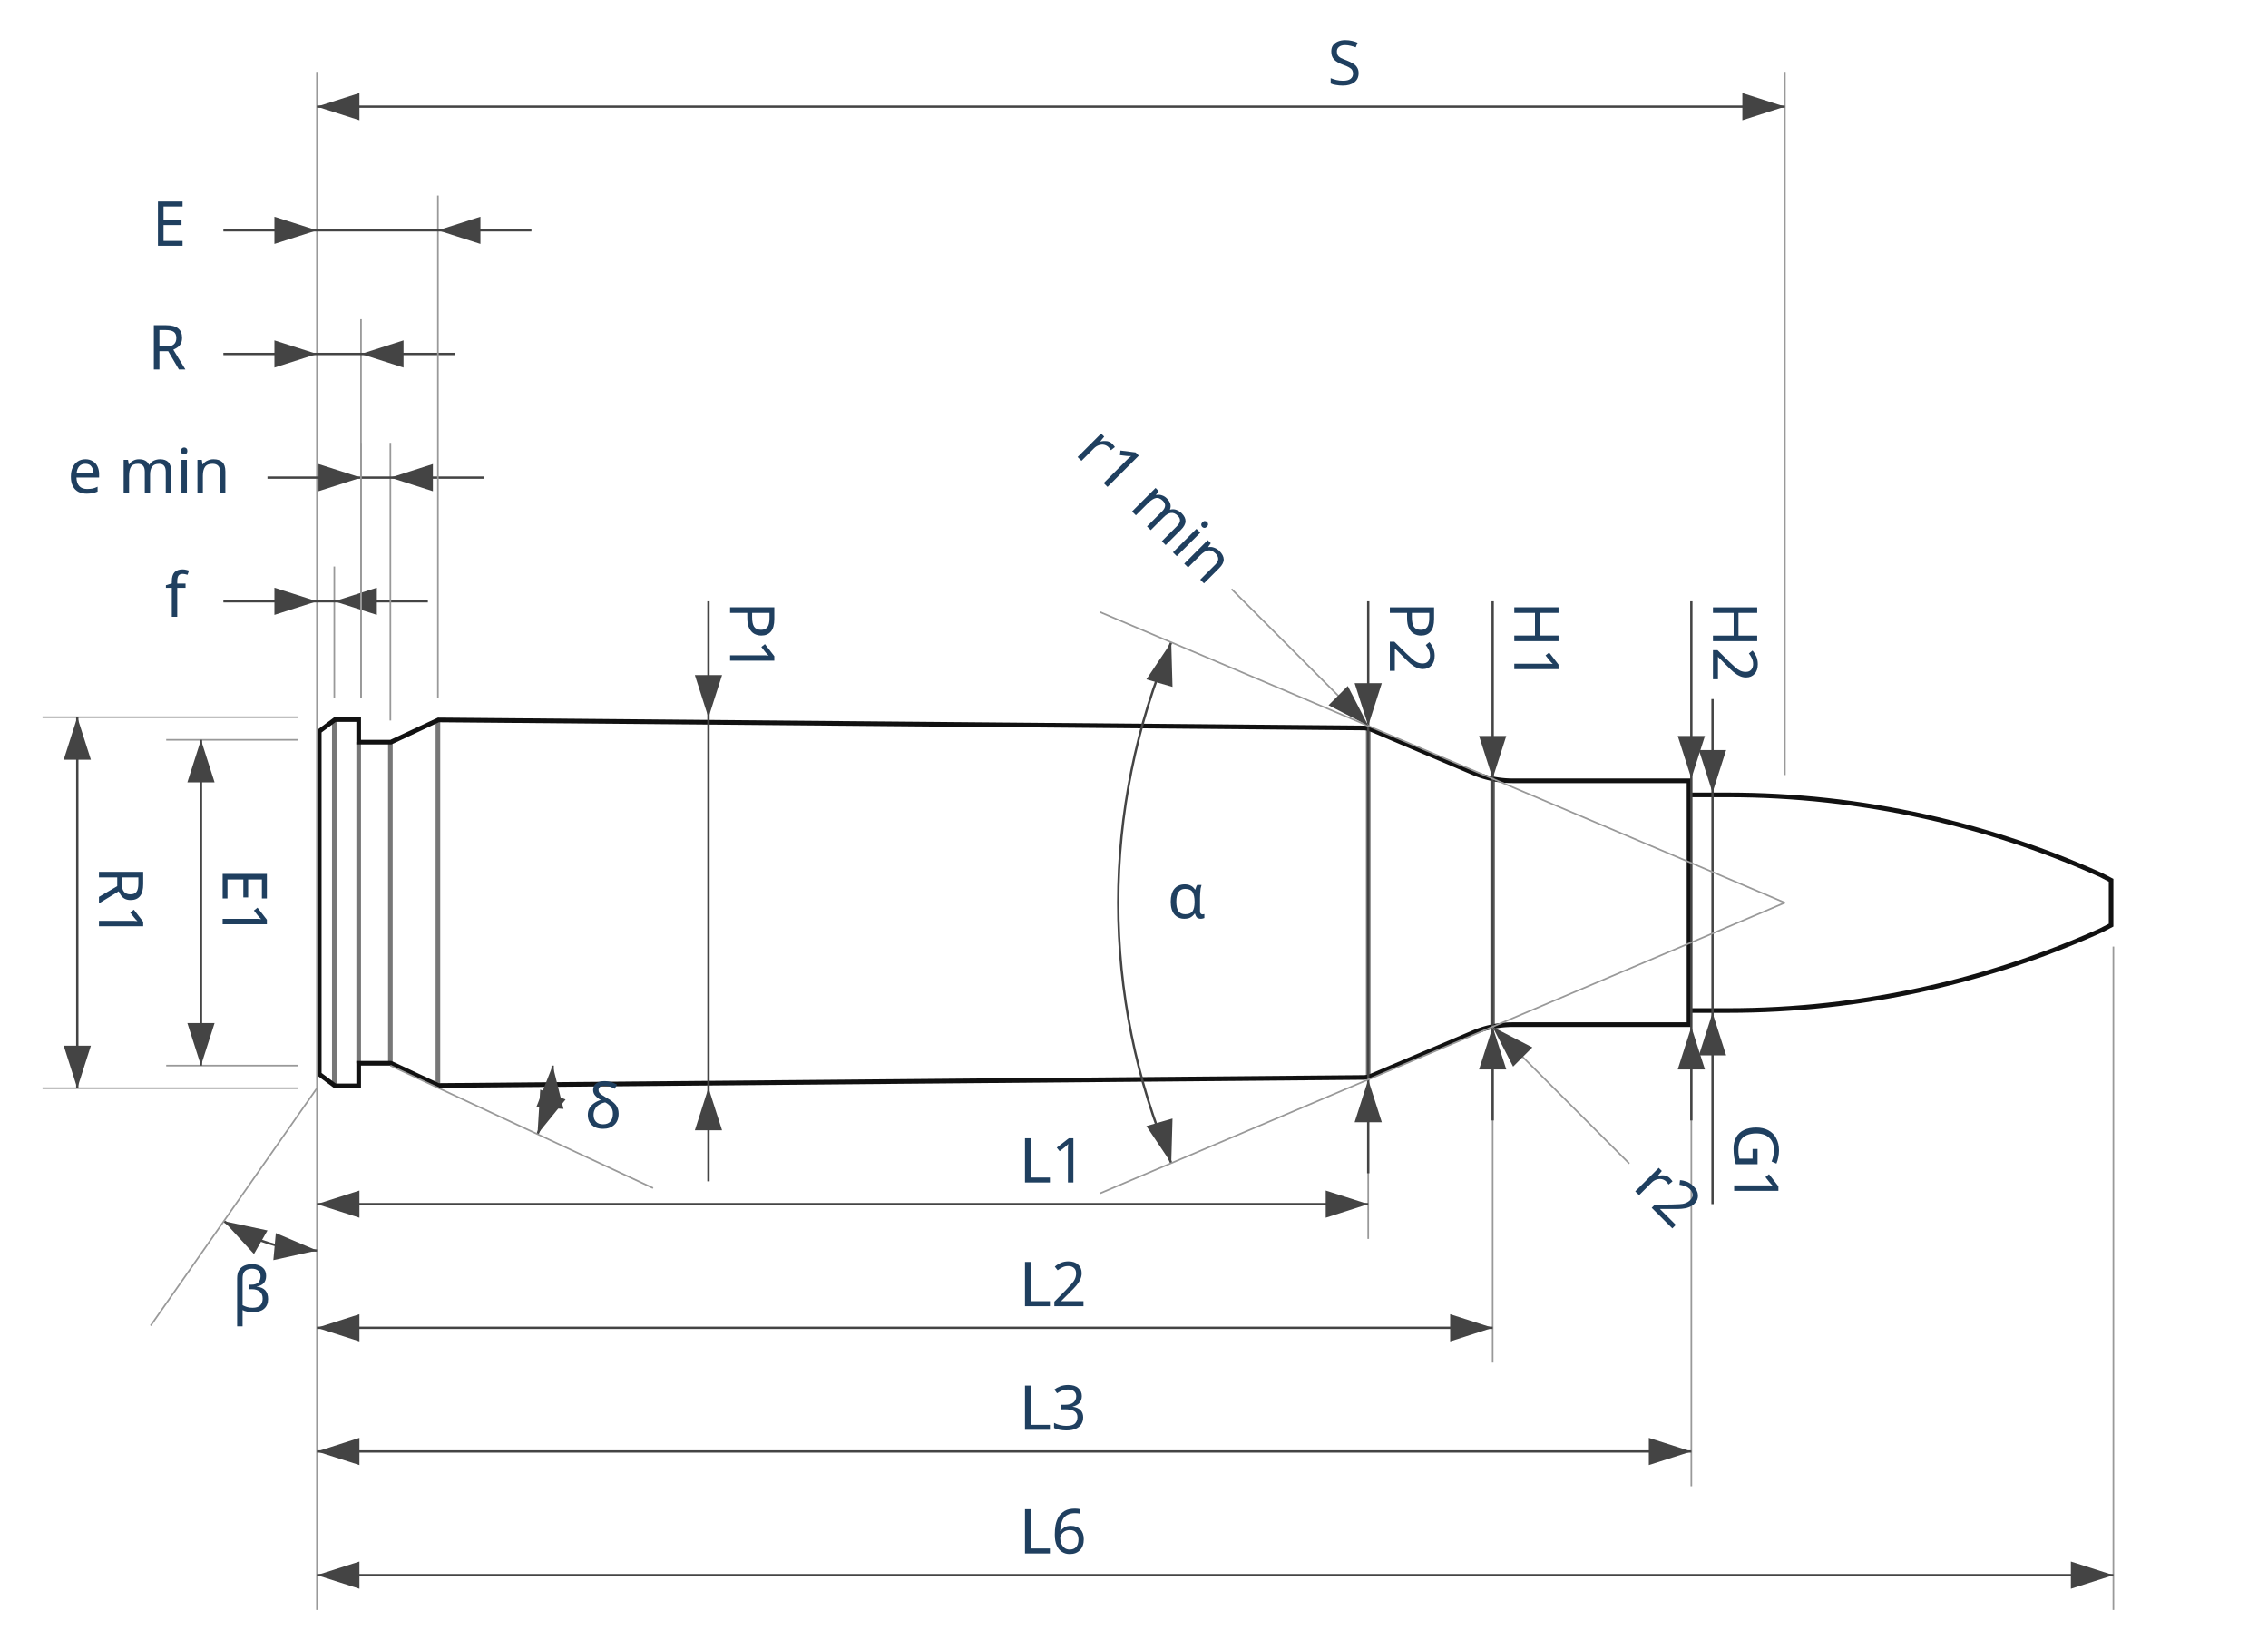
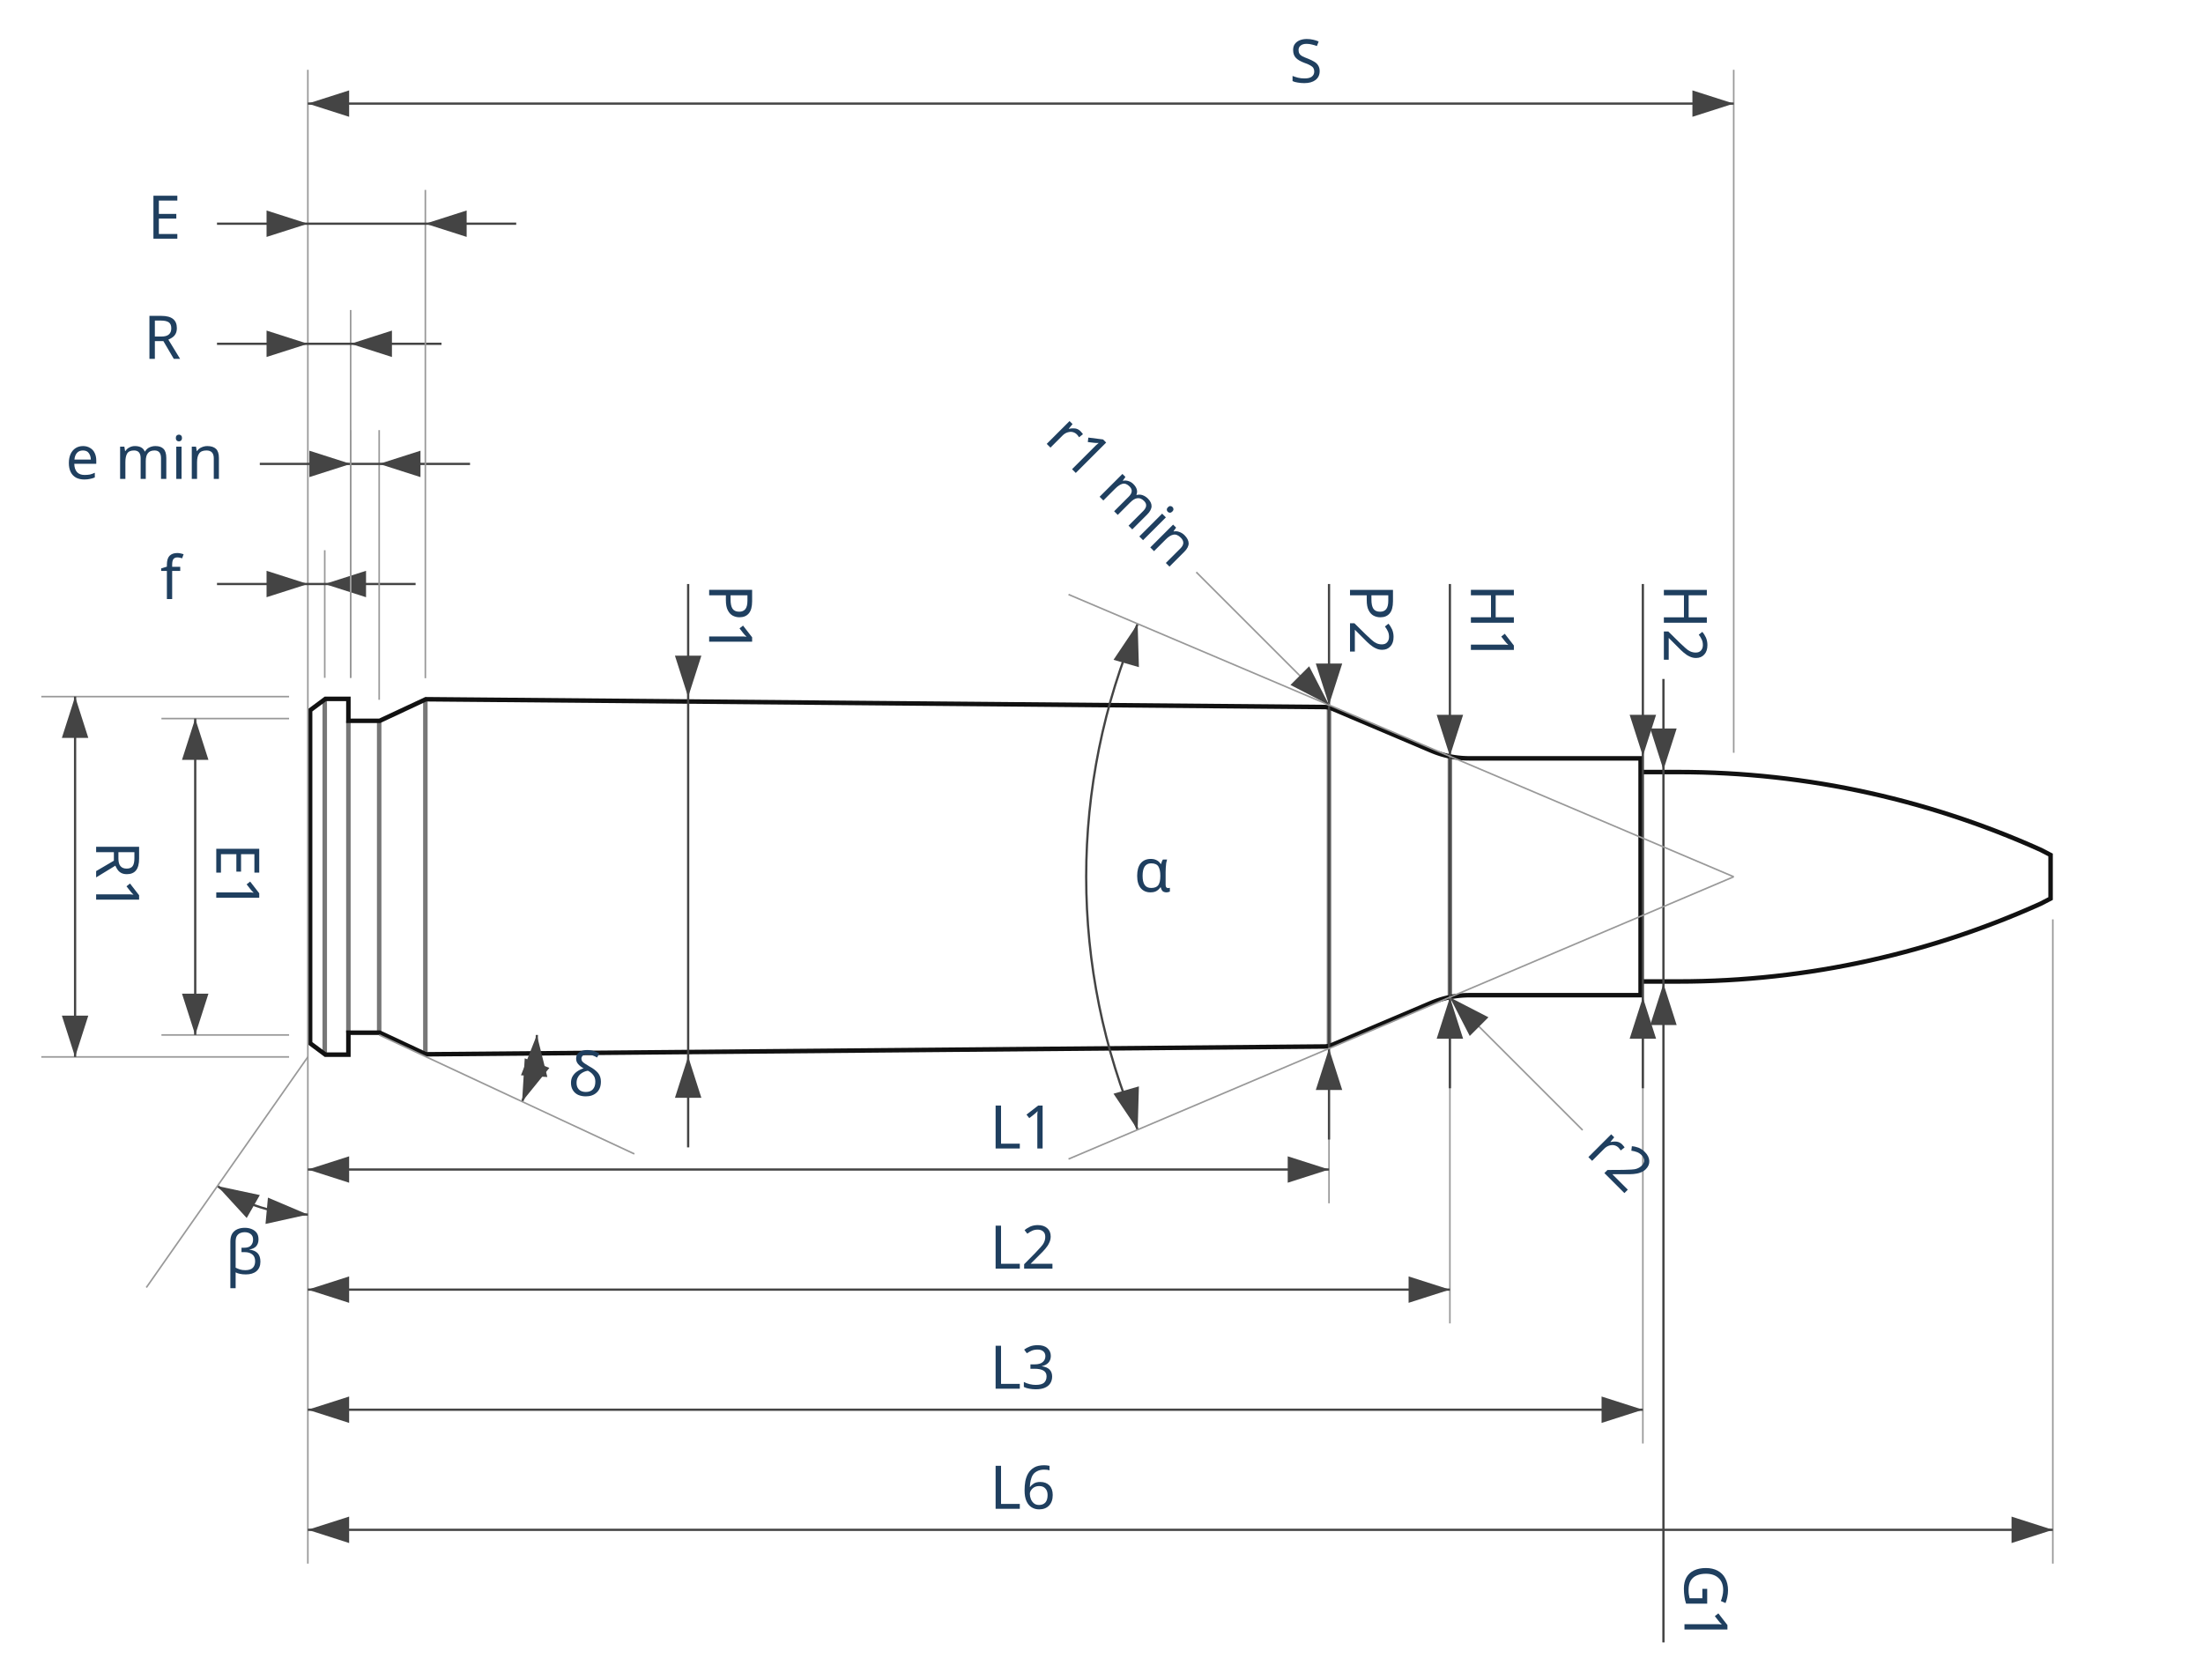
- <svg xmlns="http://www.w3.org/2000/svg" width="234.72" height="170.64" viewBox="0 0 234.72 170.64">
+ <svg xmlns="http://www.w3.org/2000/svg" width="234.72" height="179.04" viewBox="0 0 234.72 179.04">
  <defs>
    <clipPath id="contour-221_rem_fireball">
      <path d="M32.8,111.38 L34.6,112.64 L37.36,112.64 L37.36,110.3 L40.4,110.3 L45.32,112.6 L141.091,111.768 L141.154,111.767 L141.217,111.764 L141.279,111.76 L141.342,111.754 L141.404,111.746 L141.466,111.737 L141.528,111.727 L141.59,111.715 L141.651,111.701 L141.712,111.686 L141.773,111.67 L141.833,111.652 L141.893,111.632 L141.952,111.611 L142.01,111.589 L142.069,111.565 L152.578,107.107 L152.814,107.01 L153.052,106.92 L153.292,106.835 L153.535,106.757 L153.779,106.684 L154.025,106.618 L154.272,106.558 L154.521,106.504 L154.772,106.456 L155.023,106.415 L155.275,106.38 L155.529,106.351 L155.782,106.329 L156.037,106.313 L156.291,106.303 L156.546,106.3 L175.04,106.3 L175.04,80.58 L156.546,80.58 L156.291,80.577 L156.037,80.567 L155.782,80.551 L155.529,80.529 L155.275,80.5 L155.023,80.465 L154.772,80.424 L154.521,80.376 L154.272,80.322 L154.025,80.262 L153.779,80.196 L153.535,80.123 L153.292,80.045 L153.052,79.96 L152.814,79.87 L152.578,79.773 L142.069,75.315 L142.01,75.291 L141.952,75.269 L141.893,75.248 L141.833,75.228 L141.773,75.21 L141.712,75.194 L141.651,75.179 L141.59,75.165 L141.528,75.153 L141.466,75.143 L141.404,75.134 L141.342,75.126 L141.279,75.12 L141.217,75.116 L141.154,75.113 L141.091,75.112 L45.32,74.28 L40.4,76.58 L37.36,76.58 L37.36,74.24 L34.6,74.24 L32.8,75.5 Z" />
    </clipPath>
    <clipPath id="bullet-221_rem_fireball">
      <path d="M175.04,104.84 L178.832,104.84 L180.119,104.831 L181.406,104.805 L182.692,104.761 L183.978,104.699 L185.263,104.62 L186.546,104.524 L187.828,104.41 L189.108,104.278 L190.387,104.129 L191.663,103.962 L192.937,103.778 L194.208,103.577 L195.477,103.358 L196.742,103.122 L198.004,102.869 L199.262,102.598 L200.517,102.311 L201.767,102.006 L203.013,101.684 L204.255,101.345 L205.492,100.989 L206.724,100.617 L207.951,100.227 L209.172,99.821 L210.388,99.399 L211.598,98.959 L212.801,98.503 L213.999,98.031 L215.189,97.543 L216.373,97.038 L217.55,96.517 L218.72,95.98 L218.72,90.9 L217.55,90.363 L216.373,89.842 L215.189,89.337 L213.999,88.849 L212.801,88.377 L211.598,87.921 L210.388,87.481 L209.172,87.059 L207.951,86.653 L206.724,86.263 L205.492,85.891 L204.255,85.535 L203.013,85.196 L201.767,84.874 L200.517,84.569 L199.262,84.282 L198.004,84.011 L196.742,83.758 L195.477,83.522 L194.208,83.303 L192.937,83.102 L191.663,82.918 L190.387,82.751 L189.108,82.602 L187.828,82.47 L186.546,82.356 L185.263,82.26 L183.978,82.181 L182.692,82.119 L181.406,82.075 L180.119,82.049 L178.832,82.04 L175.04,82.04 Z" />
    </clipPath>
  </defs>
  <g clip-path="url(#contour-221_rem_fireball)">
    <line x1="34.6" y1="74.536" x2="34.6" y2="112.344" stroke="#777" stroke-width="0.48" />
    <line x1="37.12" y1="76.82" x2="37.12" y2="110.06" stroke="#777" stroke-width="0.48" />
    <line x1="40.4" y1="76.82" x2="40.4" y2="110.06" stroke="#777" stroke-width="0.48" />
    <line x1="45.32" y1="74.545" x2="45.32" y2="112.335" stroke="#777" stroke-width="0.48" />
    <line x1="141.6" y1="75.413" x2="141.6" y2="111.467" stroke="#777" stroke-width="0.48" />
    <line x1="154.48" y1="80.613" x2="154.48" y2="106.267" stroke="#777" stroke-width="0.48" />
  </g>
  <g clip-path="url(#contour-221_rem_fireball)">
    <path d="M33.04,111.183 L34.676,112.4 L37.12,112.4 L37.12,110.06 L40.453,110.06 L45.372,112.36 L141.087,111.528 L141.146,111.527 L141.203,111.525 L141.259,111.521 L141.316,111.515 L141.373,111.509 L141.429,111.5 L141.485,111.491 L141.541,111.48 L141.597,111.468 L141.652,111.454 L141.707,111.439 L141.761,111.423 L141.815,111.405 L141.869,111.386 L141.922,111.366 L141.976,111.344 L152.486,106.885 L152.726,106.787 L152.969,106.694 L153.215,106.608 L153.463,106.527 L153.714,106.453 L153.965,106.385 L154.219,106.324 L154.474,106.269 L154.73,106.22 L154.987,106.177 L155.245,106.142 L155.505,106.112 L155.764,106.089 L156.025,106.073 L156.285,106.063 L156.544,106.06 L174.8,106.06 L174.8,80.82 L156.544,80.82 L156.285,80.817 L156.025,80.807 L155.764,80.791 L155.505,80.768 L155.245,80.738 L154.987,80.703 L154.73,80.66 L154.474,80.611 L154.219,80.556 L153.965,80.495 L153.714,80.427 L153.463,80.353 L153.215,80.272 L152.969,80.186 L152.726,80.093 L152.486,79.995 L141.976,75.536 L141.922,75.514 L141.869,75.494 L141.815,75.475 L141.761,75.457 L141.707,75.441 L141.652,75.426 L141.597,75.412 L141.541,75.4 L141.485,75.389 L141.429,75.38 L141.373,75.371 L141.316,75.365 L141.259,75.359 L141.203,75.355 L141.146,75.353 L141.087,75.352 L45.372,74.52 L40.453,76.82 L37.12,76.82 L37.12,74.48 L34.676,74.48 L33.04,75.697 Z" fill="none" stroke="#111" stroke-width="0.48" />
  </g>
  <g clip-path="url(#bullet-221_rem_fireball)">
    <path d="M175.04,104.6 L178.831,104.6 L180.116,104.591 L181.399,104.565 L182.682,104.521 L183.965,104.46 L185.246,104.381 L186.526,104.284 L187.805,104.171 L189.082,104.039 L190.357,103.891 L191.63,103.724 L192.901,103.541 L194.169,103.34 L195.434,103.122 L196.696,102.886 L197.955,102.634 L199.21,102.364 L200.461,102.077 L201.709,101.773 L202.952,101.452 L204.19,101.114 L205.424,100.759 L206.653,100.388 L207.877,99.999 L209.095,99.594 L210.307,99.172 L211.514,98.734 L212.715,98.279 L213.909,97.808 L215.097,97.321 L216.278,96.818 L217.452,96.298 L218.48,95.762 L218.48,91.118 L217.452,90.582 L216.278,90.062 L215.097,89.559 L213.909,89.072 L212.715,88.601 L211.514,88.146 L210.307,87.708 L209.095,87.286 L207.877,86.881 L206.653,86.492 L205.424,86.121 L204.19,85.766 L202.952,85.428 L201.709,85.107 L200.461,84.803 L199.21,84.516 L197.955,84.246 L196.696,83.994 L195.434,83.758 L194.169,83.54 L192.901,83.339 L191.63,83.156 L190.357,82.989 L189.082,82.841 L187.805,82.709 L186.526,82.596 L185.246,82.499 L183.965,82.42 L182.682,82.359 L181.399,82.315 L180.116,82.289 L178.831,82.28 L175.04,82.28" fill="none" stroke="#111" stroke-width="0.48" />
  </g>
  <line x1="32.800" y1="7.440" x2="32.800" y2="166.640" stroke="#999" stroke-width="0.168" />
  <line x1="141.600" y1="113.713" x2="141.600" y2="128.240" stroke="#999" stroke-width="0.168" />
  <line x1="32.800" y1="124.640" x2="141.600" y2="124.640" stroke="#444" stroke-width="0.24" />
  <path d="M32.800,124.640 L37.200,123.232 L37.200,126.048 Z" fill="#444" />
  <path d="M141.600,124.640 L137.200,126.048 L137.200,123.232 Z" fill="#444" />
  <text x="108.960" y="122.400" font-size="6.4" text-anchor="middle" fill="#1f3f5f" font-family="sans-serif">L1</text>
  <line x1="154.480" y1="108.513" x2="154.480" y2="141.040" stroke="#999" stroke-width="0.168" />
  <line x1="32.800" y1="137.440" x2="154.480" y2="137.440" stroke="#444" stroke-width="0.24" />
  <path d="M32.800,137.440 L37.200,136.032 L37.200,138.848 Z" fill="#444" />
  <path d="M154.480,137.440 L150.080,138.848 L150.080,136.032 Z" fill="#444" />
  <text x="108.960" y="135.200" font-size="6.4" text-anchor="middle" fill="#1f3f5f" font-family="sans-serif">L2</text>
  <line x1="175.040" y1="108.300" x2="175.040" y2="153.840" stroke="#999" stroke-width="0.168" />
  <line x1="32.800" y1="150.240" x2="175.040" y2="150.240" stroke="#444" stroke-width="0.24" />
  <path d="M32.800,150.240 L37.200,148.832 L37.200,151.648 Z" fill="#444" />
  <path d="M175.040,150.240 L170.640,151.648 L170.640,148.832 Z" fill="#444" />
  <text x="108.960" y="148.000" font-size="6.4" text-anchor="middle" fill="#1f3f5f" font-family="sans-serif">L3</text>
  <line x1="218.720" y1="97.980" x2="218.720" y2="166.640" stroke="#999" stroke-width="0.168" />
  <line x1="32.800" y1="163.040" x2="218.720" y2="163.040" stroke="#444" stroke-width="0.24" />
  <path d="M32.800,163.040 L37.200,161.632 L37.200,164.448 Z" fill="#444" />
  <path d="M218.720,163.040 L214.320,164.448 L214.320,161.632 Z" fill="#444" />
  <text x="108.960" y="160.800" font-size="6.4" text-anchor="middle" fill="#1f3f5f" font-family="sans-serif">L6</text>
  <line x1="184.720" y1="80.226" x2="184.720" y2="7.440" stroke="#999" stroke-width="0.168" />
  <line x1="32.800" y1="11.040" x2="184.720" y2="11.040" stroke="#444" stroke-width="0.24" />
  <path d="M32.800,11.040 L37.200,9.632 L37.200,12.448 Z" fill="#444" />
  <path d="M184.720,11.040 L180.320,12.448 L180.320,9.632 Z" fill="#444" />
  <text x="139.144" y="8.800" font-size="6.4" text-anchor="middle" fill="#1f3f5f" font-family="sans-serif">S</text>
  <line x1="34.600" y1="72.240" x2="34.600" y2="58.640" stroke="#999" stroke-width="0.168" />
  <line x1="23.120" y1="62.240" x2="44.280" y2="62.240" stroke="#444" stroke-width="0.24" />
  <path d="M32.800,62.240 L28.400,63.648 L28.400,60.832 Z" fill="#444" />
  <path d="M34.600,62.240 L39.000,60.832 L39.000,63.648 Z" fill="#444" />
  <text x="19.280" y="63.840" font-size="6.4" text-anchor="end" fill="#1f3f5f" font-family="sans-serif">f</text>
  <line x1="37.360" y1="72.240" x2="37.360" y2="45.840" stroke="#999" stroke-width="0.168" />
  <line x1="40.400" y1="74.580" x2="40.400" y2="45.840" stroke="#999" stroke-width="0.168" />
  <line x1="27.680" y1="49.440" x2="50.080" y2="49.440" stroke="#444" stroke-width="0.24" />
  <path d="M37.360,49.440 L32.960,50.848 L32.960,48.032 Z" fill="#444" />
  <path d="M40.400,49.440 L44.800,48.032 L44.800,50.848 Z" fill="#444" />
  <text x="23.840" y="51.040" font-size="6.4" text-anchor="end" fill="#1f3f5f" font-family="sans-serif">e min</text>
  <line x1="37.360" y1="72.240" x2="37.360" y2="33.040" stroke="#999" stroke-width="0.168" />
  <line x1="23.120" y1="36.640" x2="47.040" y2="36.640" stroke="#444" stroke-width="0.24" />
  <path d="M32.800,36.640 L28.400,38.048 L28.400,35.232 Z" fill="#444" />
  <path d="M37.360,36.640 L41.760,35.232 L41.760,38.048 Z" fill="#444" />
  <text x="19.280" y="38.240" font-size="6.4" text-anchor="end" fill="#1f3f5f" font-family="sans-serif">R</text>
  <line x1="45.320" y1="72.280" x2="45.320" y2="20.240" stroke="#999" stroke-width="0.168" />
  <line x1="23.120" y1="23.840" x2="55.000" y2="23.840" stroke="#444" stroke-width="0.24" />
  <path d="M32.800,23.840 L28.400,25.248 L28.400,22.432 Z" fill="#444" />
  <path d="M45.320,23.840 L49.720,22.432 L49.720,25.248 Z" fill="#444" />
  <text x="19.280" y="25.440" font-size="6.4" text-anchor="end" fill="#1f3f5f" font-family="sans-serif">E</text>
  <line x1="73.320" y1="62.240" x2="73.320" y2="122.280" stroke="#444" stroke-width="0.24" />
  <path d="M73.320,74.280 L71.912,69.880 L74.728,69.880 Z" fill="#444" />
  <path d="M73.320,112.600 L74.728,117.000 L71.912,117.000 Z" fill="#444" />
  <text x="75.560" y="62.240" font-size="6.4" text-anchor="start" fill="#1f3f5f" font-family="sans-serif" transform="rotate(90 75.560 62.240)">P1</text>
  <line x1="141.600" y1="62.240" x2="141.600" y2="121.444" stroke="#444" stroke-width="0.24" />
  <path d="M141.600,75.116 L140.192,70.716 L143.008,70.716 Z" fill="#444" />
  <path d="M141.600,111.764 L143.008,116.164 L140.192,116.164 Z" fill="#444" />
  <text x="143.840" y="62.240" font-size="6.4" text-anchor="start" fill="#1f3f5f" font-family="sans-serif" transform="rotate(90 143.840 62.240)">P2</text>
  <line x1="154.480" y1="62.240" x2="154.480" y2="115.980" stroke="#444" stroke-width="0.24" />
  <path d="M154.480,80.580 L153.072,76.180 L155.888,76.180 Z" fill="#444" />
  <path d="M154.480,106.300 L155.888,110.700 L153.072,110.700 Z" fill="#444" />
  <text x="156.720" y="62.240" font-size="6.4" text-anchor="start" fill="#1f3f5f" font-family="sans-serif" transform="rotate(90 156.720 62.240)">H1</text>
  <line x1="175.040" y1="62.240" x2="175.040" y2="115.980" stroke="#444" stroke-width="0.24" />
  <path d="M175.040,80.580 L173.632,76.180 L176.448,76.180 Z" fill="#444" />
  <path d="M175.040,106.300 L176.448,110.700 L173.632,110.700 Z" fill="#444" />
  <text x="177.280" y="62.240" font-size="6.4" text-anchor="start" fill="#1f3f5f" font-family="sans-serif" transform="rotate(90 177.280 62.240)">H2</text>
-   <line x1="177.232" y1="72.360" x2="177.232" y2="124.640" stroke="#444" stroke-width="0.24" />
+   <line x1="177.232" y1="72.360" x2="177.232" y2="175.040" stroke="#444" stroke-width="0.24" />
  <path d="M177.232,82.040 L175.824,77.640 L178.640,77.640 Z" fill="#444" />
  <path d="M177.232,104.840 L178.640,109.240 L175.824,109.240 Z" fill="#444" />
-   <text x="179.472" y="124.640" font-size="6.4" text-anchor="end" fill="#1f3f5f" font-family="sans-serif" transform="rotate(90 179.472 124.640)">G1</text>
+   <text x="179.472" y="175.040" font-size="6.4" text-anchor="end" fill="#1f3f5f" font-family="sans-serif" transform="rotate(90 179.472 175.040)">G1</text>
  <line x1="30.800" y1="76.580" x2="17.200" y2="76.580" stroke="#999" stroke-width="0.168" />
  <line x1="30.800" y1="110.300" x2="17.200" y2="110.300" stroke="#999" stroke-width="0.168" />
  <line x1="20.800" y1="76.580" x2="20.800" y2="110.300" stroke="#444" stroke-width="0.24" />
  <path d="M20.800,76.580 L22.208,80.980 L19.392,80.980 Z" fill="#444" />
  <path d="M20.800,110.300 L19.392,105.900 L22.208,105.900 Z" fill="#444" />
  <text x="23.040" y="93.440" font-size="6.4" text-anchor="middle" fill="#1f3f5f" font-family="sans-serif" transform="rotate(90 23.040 93.440)">E1</text>
  <line x1="30.800" y1="74.240" x2="4.400" y2="74.240" stroke="#999" stroke-width="0.168" />
  <line x1="30.800" y1="112.640" x2="4.400" y2="112.640" stroke="#999" stroke-width="0.168" />
  <line x1="8.000" y1="74.240" x2="8.000" y2="112.640" stroke="#444" stroke-width="0.24" />
  <path d="M8.000,74.240 L9.408,78.640 L6.592,78.640 Z" fill="#444" />
  <path d="M8.000,112.640 L6.592,108.240 L9.408,108.240 Z" fill="#444" />
  <text x="10.240" y="93.440" font-size="6.4" text-anchor="middle" fill="#1f3f5f" font-family="sans-serif" transform="rotate(90 10.240 93.440)">R1</text>
  <path d="M121.213,66.483 A68.992,68.992 0 0 0 121.213,120.397" fill="none" stroke="#444" stroke-width="0.24" />
  <path d="M121.213,66.483 L121.345,71.101 L118.640,70.320 Z" fill="#444" />
  <path d="M121.213,120.397 L118.640,116.560 L121.345,115.779 Z" fill="#444" />
  <line x1="184.720" y1="93.440" x2="113.848" y2="63.357" stroke="#999" stroke-width="0.168" />
  <line x1="184.720" y1="93.440" x2="113.848" y2="123.523" stroke="#999" stroke-width="0.168" />
  <text x="122.768" y="95.040" font-size="6.4" text-anchor="middle" fill="#1f3f5f" font-family="sans-serif">α</text>
  <path d="M32.800,129.440 A16.800,16.800 0 0 1 23.164,126.402" fill="none" stroke="#444" stroke-width="0.24" />
  <path d="M32.800,129.440 L28.290,130.439 L28.547,127.635 Z" fill="#444" />
  <path d="M23.164,126.402 L27.683,127.363 L26.285,129.808 Z" fill="#444" />
  <line x1="32.800" y1="112.640" x2="15.593" y2="137.215" stroke="#999" stroke-width="0.168" />
  <text x="26.016" y="135.756" font-size="6.4" text-anchor="middle" fill="#1f3f5f" font-family="sans-serif">β</text>
  <path d="M57.200,110.300 A16.800,16.800 0 0 1 55.626,117.400" fill="none" stroke="#444" stroke-width="0.24" />
  <path d="M57.200,110.300 L58.317,114.783 L55.507,114.598 Z" fill="#444" />
  <path d="M55.626,117.400 L55.908,112.789 L58.533,113.809 Z" fill="#444" />
  <line x1="40.400" y1="110.300" x2="67.589" y2="122.979" stroke="#999" stroke-width="0.168" />
  <text x="62.425" y="116.783" font-size="6.4" text-anchor="middle" fill="#1f3f5f" font-family="sans-serif">δ</text>
  <line x1="141.600" y1="75.116" x2="127.458" y2="60.974" stroke="#999" stroke-width="0.168" />
  <path d="M141.600,75.116 L137.493,73.000 L139.484,71.009 Z" fill="#444" />
  <text x="124.969" y="60.748" font-size="6.4" text-anchor="end" fill="#1f3f5f" font-family="sans-serif" transform="rotate(45 124.969 60.748)">r1 min</text>
  <line x1="154.480" y1="106.300" x2="168.622" y2="120.442" stroke="#999" stroke-width="0.168" />
  <path d="M154.480,106.300 L158.587,108.416 L156.596,110.407 Z" fill="#444" />
  <text x="168.848" y="122.931" font-size="6.4" text-anchor="start" fill="#1f3f5f" font-family="sans-serif" transform="rotate(45 168.848 122.931)">r2</text>
</svg>
